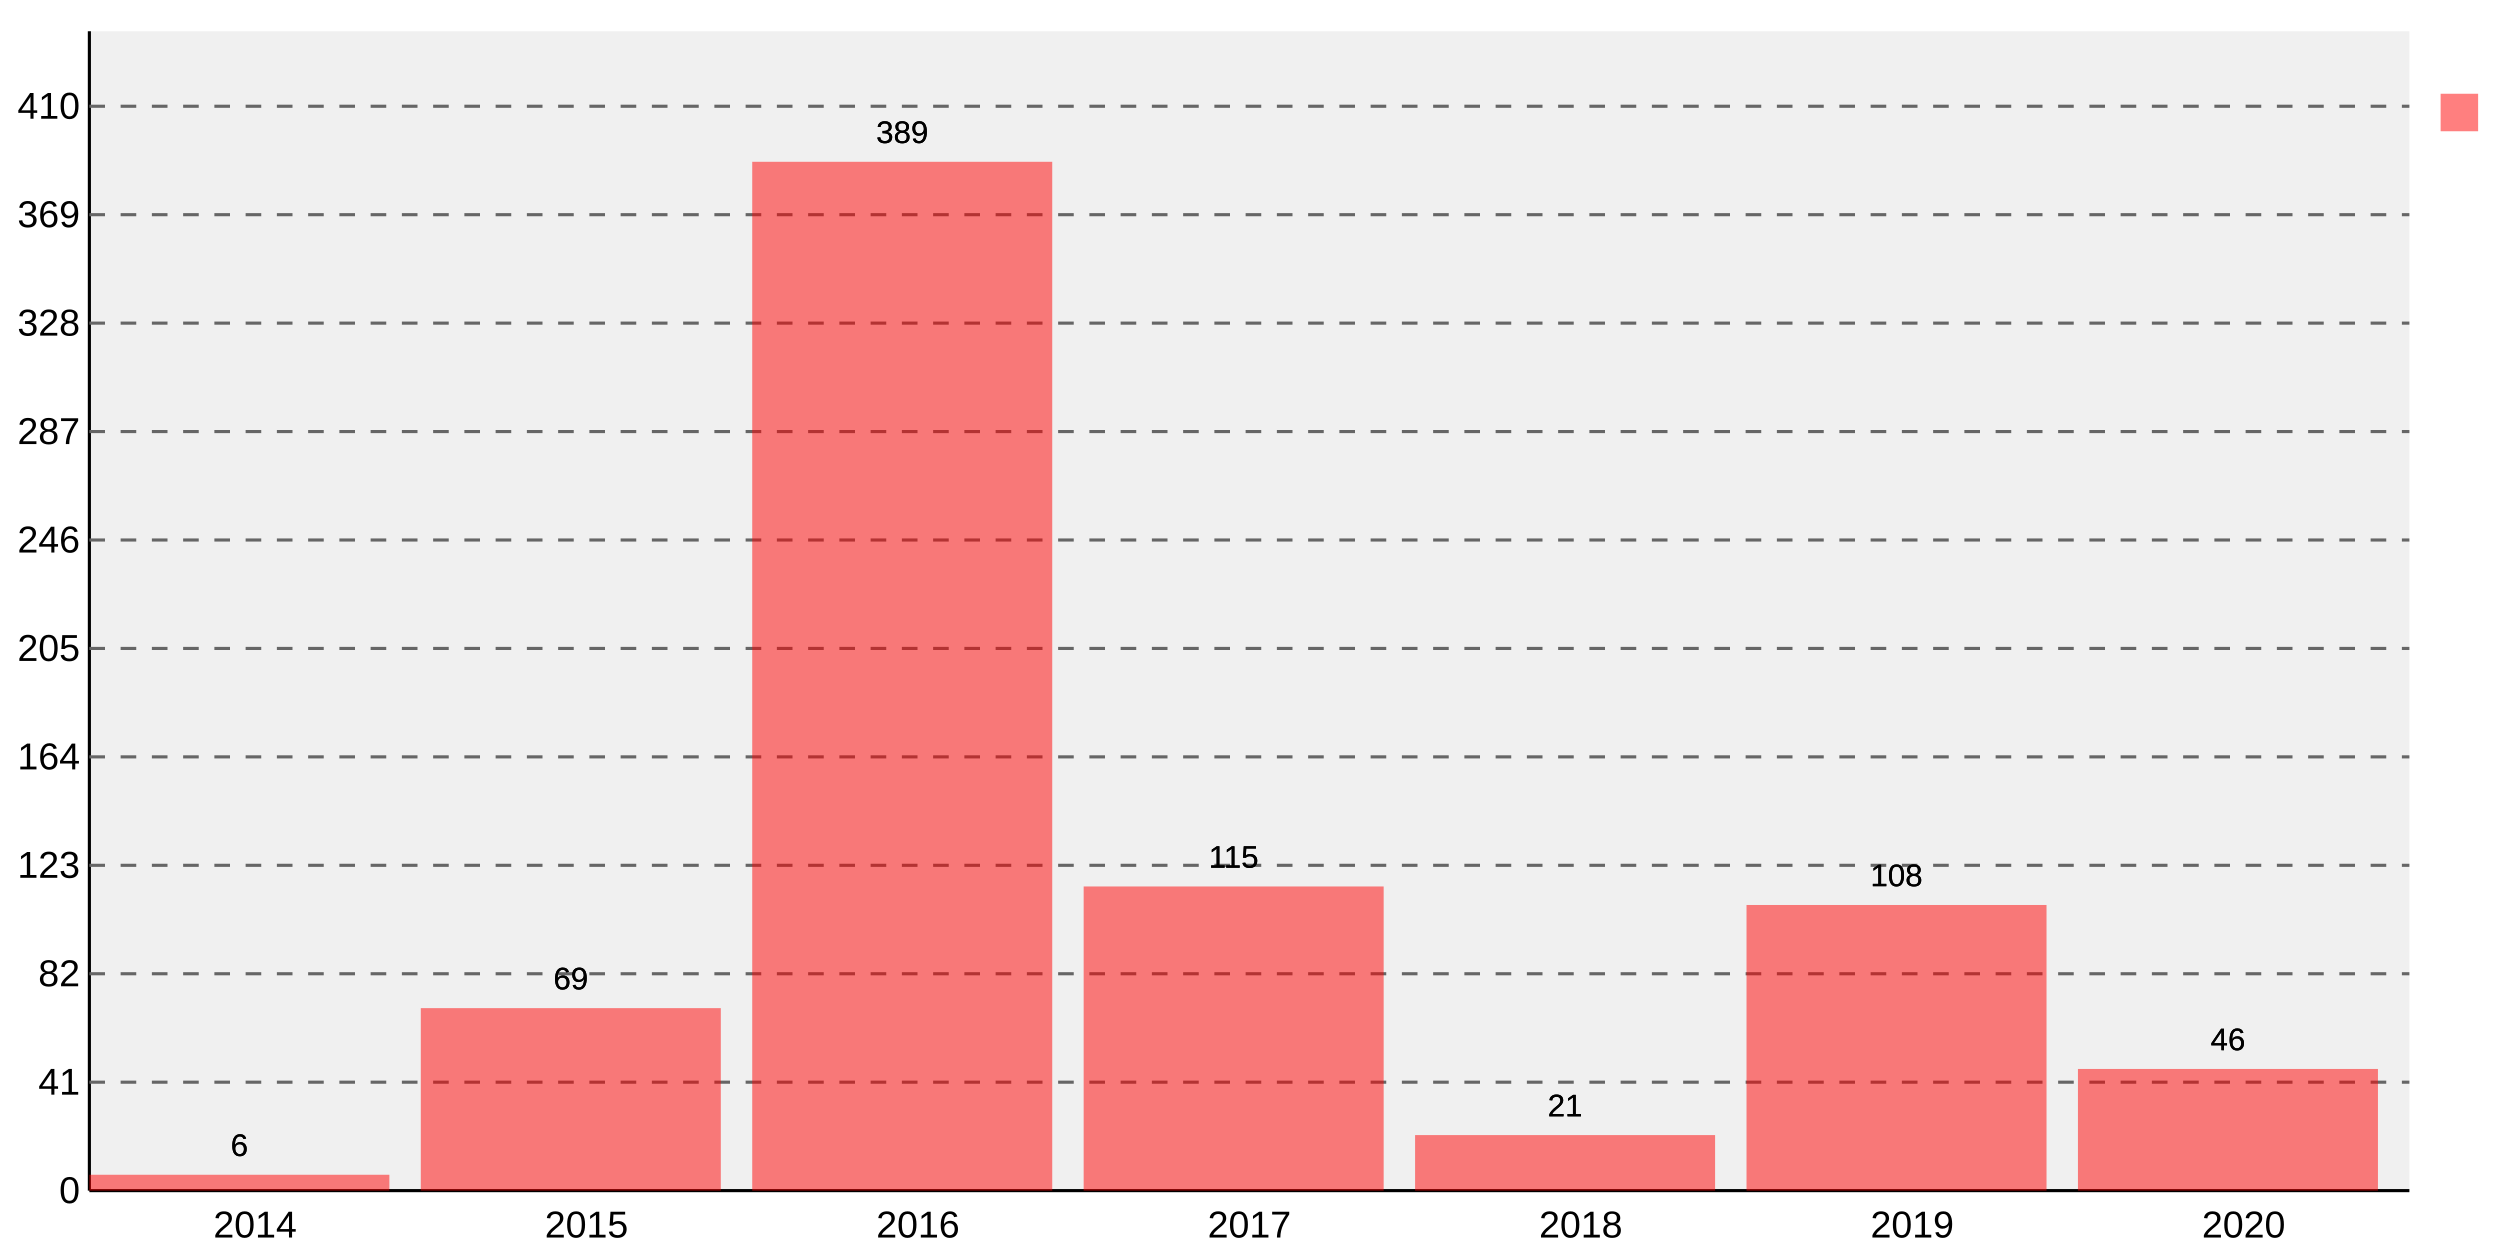
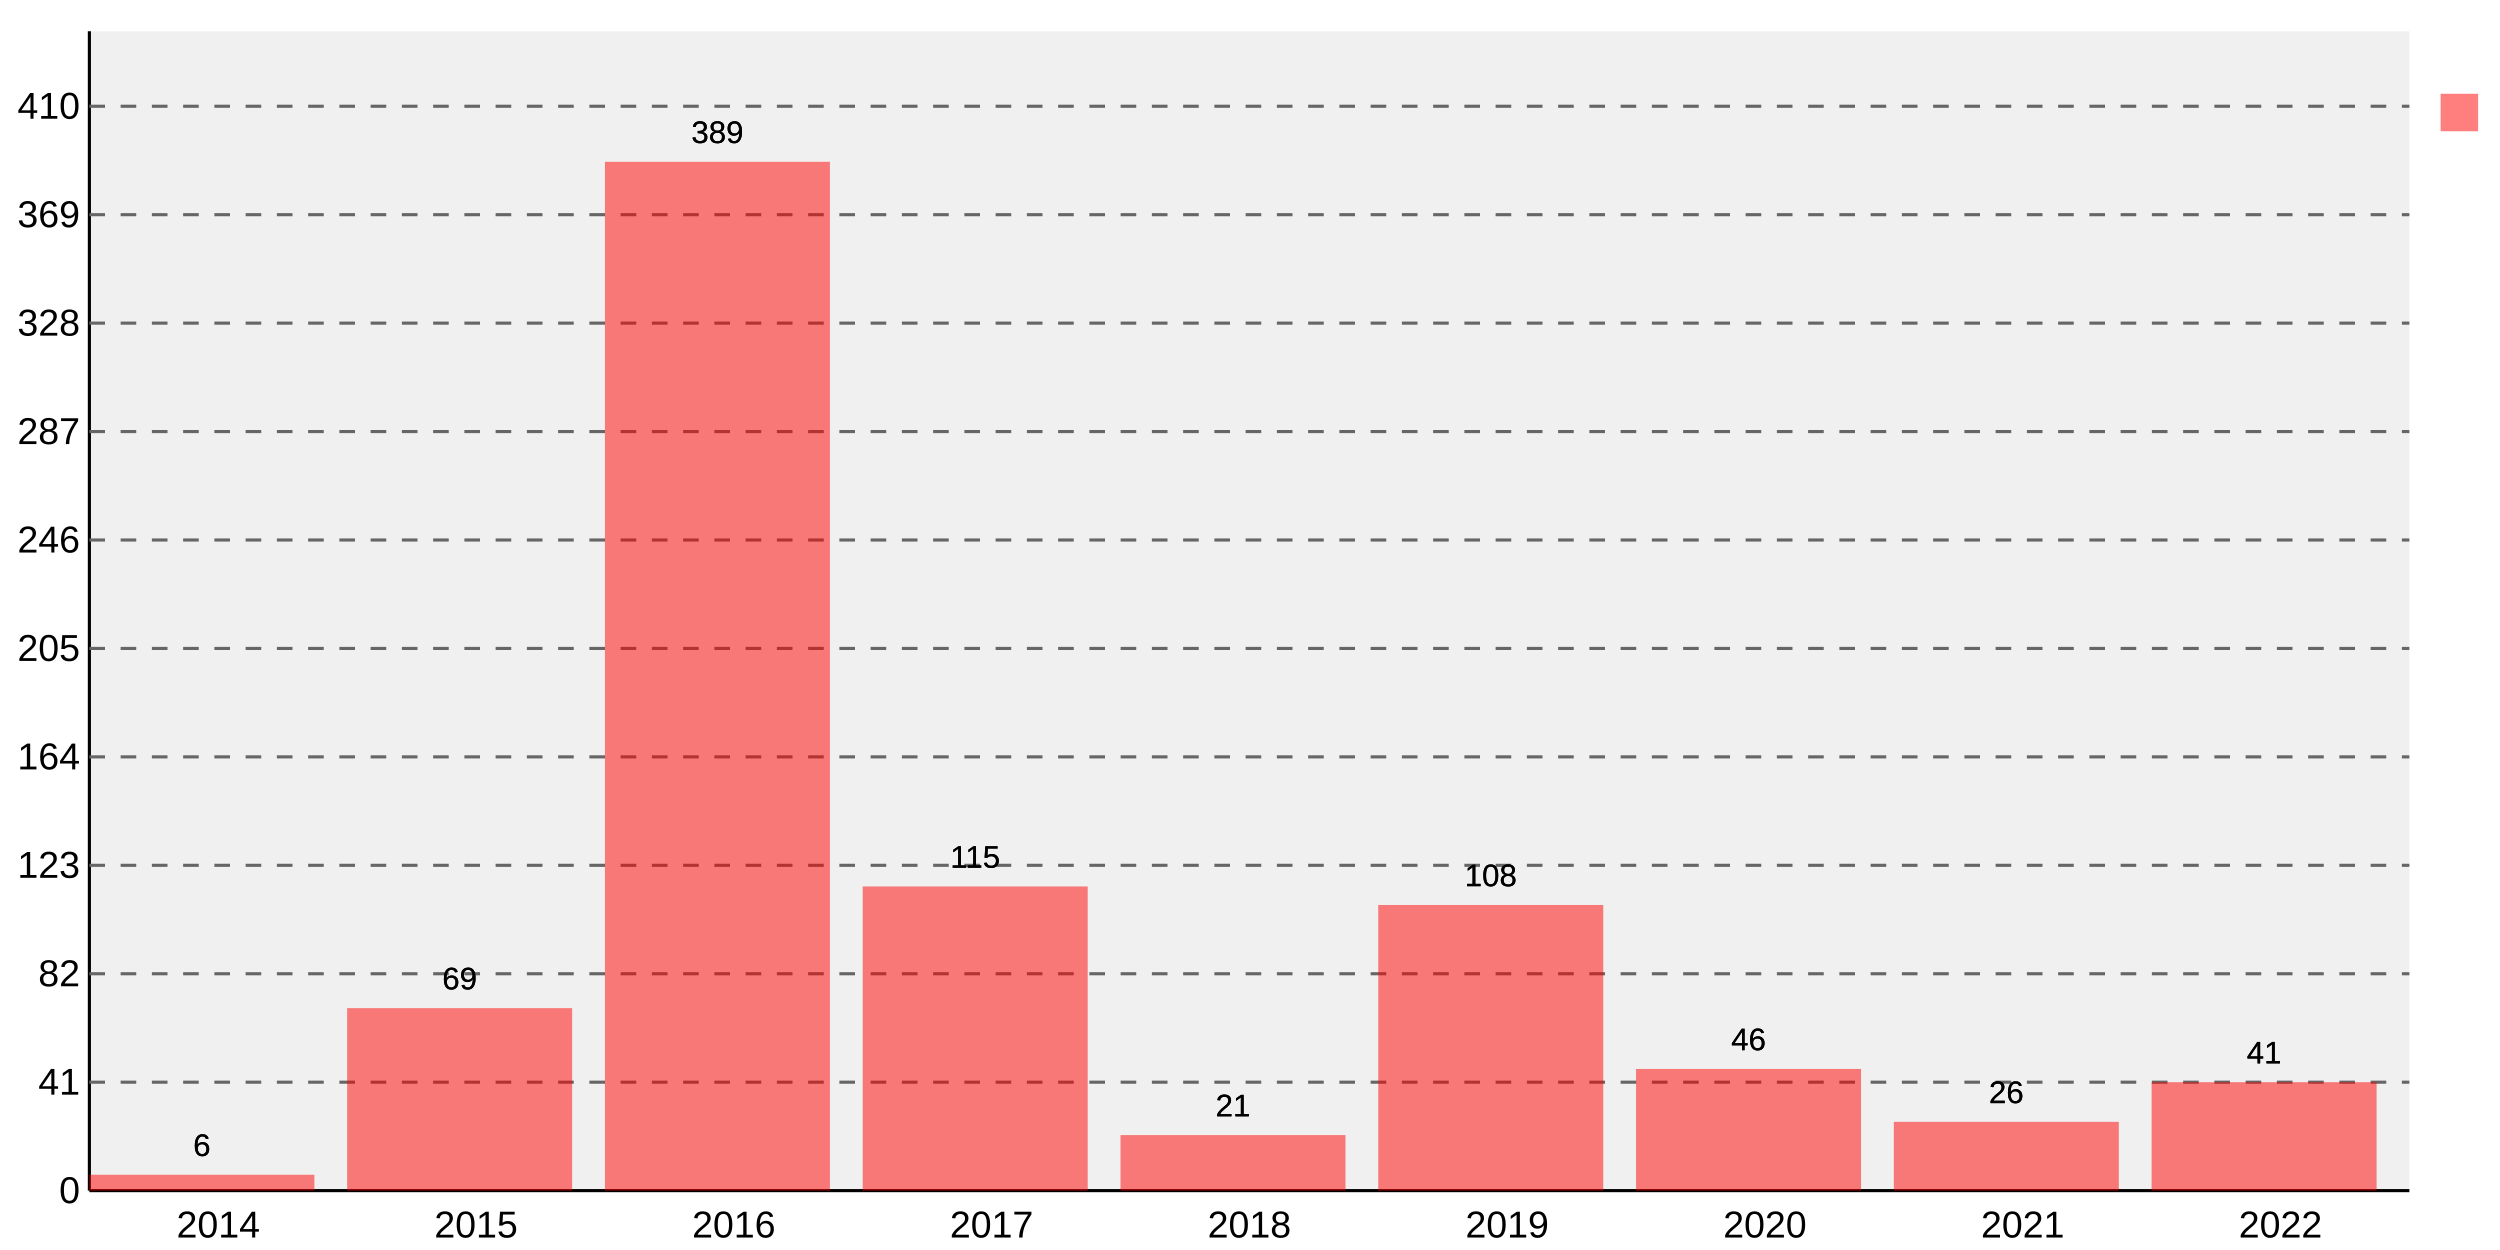
<svg xmlns="http://www.w3.org/2000/svg" viewBox="0 0 800 400">
  <defs>
    <style type="text/css">/*
Base styles for svg.charts.Graph
*/
.svgBackground {
    fill: #fff
    }
.graphBackground {
    fill: #f0f0f0
    }
/* graphs titles */
.mainTitle {
    text-anchor: middle;
    fill: #000;
    font-size: 16px;
    font-family: "Arial", sans-serif;
    font-weight: normal
    }
.subTitle {
    text-anchor: middle;
    fill: #999;
    font-size: 14px;
    font-family: "Arial", sans-serif;
    font-weight: normal
    }
.axis {
    stroke: #000;
    stroke-width: 1px
    }
.guideLines {
    stroke: #666;
    stroke-width: 1px;
    stroke-dasharray: 5, 5
    }
.xAxisLabels {
    text-anchor: middle;
    fill: #000;
    font-size: 12px;
    font-family: "Arial", sans-serif;
    font-weight: normal
    }
.yAxisLabels {
    text-anchor: end;
    fill: #000;
    font-size: 12px;
    font-family: "Arial", sans-serif;
    font-weight: normal
    }
.xAxisTitle {
    text-anchor: middle;
    fill: #f00;
    font-size: 14px;
    font-family: "Arial", sans-serif;
    font-weight: normal
    }
.yAxisTitle {
    fill: #f00;
    text-anchor: middle;
    font-size: 14px;
    font-family: "Arial", sans-serif;
    font-weight: normal
    }
.dataPointLabel {
    fill: #000;
    text-anchor: middle;
    font-size: 10px;
    font-family: "Arial", sans-serif;
    font-weight: normal
    }
.staggerGuideLine {
    fill: none;
    stroke: #000;
    stroke-width: 0.5px
    }
.keyText {
    fill: #000;
    text-anchor: start;
    font-size: 10px;
    font-family: "Arial", sans-serif;
    font-weight: normal
    }
/*
default fill styles for multiple datasets (probably only use a single
dataset on this graph though)
*/
.key1, .fill1 {
    fill: #f00;
    fill-opacity: 0.5;
    stroke: none;
    stroke-width: 0.5px
    }
.key2, .fill2 {
    fill: #00f;
    fill-opacity: 0.5;
    stroke: none;
    stroke-width: 1px
    }
.key3, .fill3 {
    fill: #0f0;
    fill-opacity: 0.5;
    stroke: none;
    stroke-width: 1px
    }
.key4, .fill4 {
    fill: #fc0;
    fill-opacity: 0.5;
    stroke: none;
    stroke-width: 1px
    }
.key5, .fill5 {
    fill: #0cf;
    fill-opacity: 0.5;
    stroke: none;
    stroke-width: 1px
    }
.key6, .fill6 {
    fill: #f0f;
    fill-opacity: 0.5;
    stroke: none;
    stroke-width: 1px
    }
.key7, .fill7 {
    fill: #0ff;
    fill-opacity: 0.5;
    stroke: none;
    stroke-width: 1px
    }
.key8, .fill8 {
    fill: #ff0;
    fill-opacity: 0.5;
    stroke: none;
    stroke-width: 1px
    }
.key9, .fill9 {
    fill: #c66;
    fill-opacity: 0.5;
    stroke: none;
    stroke-width: 1px
    }
.key10, .fill10 {
    fill: #639;
    fill-opacity: 0.5;
    stroke: none;
    stroke-width: 1px
    }
.key11, .fill11 {
    fill: #390;
    fill-opacity: 0.5;
    stroke: none;
    stroke-width: 1px
    }
.key12, .fill12 {
    fill: #96F;
    fill-opacity: 0.5;
    stroke: none;
    stroke-width: 1px
    }</style>
  </defs>
  <rect width="800" height="400" x="0" y="0" class="svgBackground" />
  <g transform="translate (28.6 10)">
    <rect x="0" y="0" width="742.4" height="371" class="graphBackground" />
    <path d="M 0 0 v371" class="axis" id="xAxis" />
    <path d="M 0 371 h742.4" class="axis" id="yAxis" />
-     <text class="xAxisLabels" x="53.029" y="386" style="text-anchor: middle">2014</text>
-     <text class="xAxisLabels" x="159.086" y="386" style="text-anchor: middle">2015</text>
-     <text class="xAxisLabels" x="265.143" y="386" style="text-anchor: middle">2016</text>
-     <text class="xAxisLabels" x="371.2" y="386" style="text-anchor: middle">2017</text>
-     <text class="xAxisLabels" x="477.257" y="386" style="text-anchor: middle">2018</text>
-     <text class="xAxisLabels" x="583.314" y="386" style="text-anchor: middle">2019</text>
-     <text class="xAxisLabels" x="689.371" y="386" style="text-anchor: middle">2020</text>
+     <text class="xAxisLabels" x="41.244" y="386" style="text-anchor: middle">2014</text>
+     <text class="xAxisLabels" x="123.733" y="386" style="text-anchor: middle">2015</text>
+     <text class="xAxisLabels" x="206.222" y="386" style="text-anchor: middle">2016</text>
+     <text class="xAxisLabels" x="288.711" y="386" style="text-anchor: middle">2017</text>
+     <text class="xAxisLabels" x="371.2" y="386" style="text-anchor: middle">2018</text>
+     <text class="xAxisLabels" x="453.689" y="386" style="text-anchor: middle">2019</text>
+     <text class="xAxisLabels" x="536.178" y="386" style="text-anchor: middle">2020</text>
+     <text class="xAxisLabels" x="618.667" y="386" style="text-anchor: middle">2021</text>
+     <text class="xAxisLabels" x="701.156" y="386" style="text-anchor: middle">2022</text>
    <text class="yAxisLabels" x="-3" y="375.0" style="text-anchor: end">0</text>
    <text class="yAxisLabels" x="-3" y="340.3" style="text-anchor: end">41</text>
    <text class="yAxisLabels" x="-3" y="305.6" style="text-anchor: end">82</text>
    <text class="yAxisLabels" x="-3" y="270.9" style="text-anchor: end">123</text>
    <text class="yAxisLabels" x="-3" y="236.2" style="text-anchor: end">164</text>
    <text class="yAxisLabels" x="-3" y="201.5" style="text-anchor: end">205</text>
    <text class="yAxisLabels" x="-3" y="166.8" style="text-anchor: end">246</text>
    <text class="yAxisLabels" x="-3" y="132.1" style="text-anchor: end">287</text>
    <text class="yAxisLabels" x="-3" y="97.4" style="text-anchor: end">328</text>
    <text class="yAxisLabels" x="-3" y="62.7" style="text-anchor: end">369</text>
    <text class="yAxisLabels" x="-3" y="28.0" style="text-anchor: end">410</text>
    <path d="M 0 336.3 h742.4" class="guideLines" />
    <path d="M 0 301.6 h742.4" class="guideLines" />
    <path d="M 0 266.9 h742.4" class="guideLines" />
    <path d="M 0 232.2 h742.4" class="guideLines" />
    <path d="M 0 197.5 h742.4" class="guideLines" />
    <path d="M 0 162.8 h742.4" class="guideLines" />
    <path d="M 0 128.1 h742.4" class="guideLines" />
    <path d="M 0 93.4 h742.4" class="guideLines" />
    <path d="M 0 58.7 h742.4" class="guideLines" />
    <path d="M 0 24.0 h742.4" class="guideLines" />
-     <rect x="0.0" y="365.922" width="96.0" height="5.078" class="fill1" />
-     <rect x="106.057" y="312.602" width="96.0" height="58.398" class="fill1" />
-     <rect x="212.114" y="41.773" width="96.0" height="329.227" class="fill1" />
-     <rect x="318.171" y="273.671" width="96.0" height="97.329" class="fill1" />
-     <rect x="424.229" y="353.227" width="96.0" height="17.773" class="fill1" />
-     <rect x="530.286" y="279.595" width="96.0" height="91.405" class="fill1" />
-     <rect x="636.343" y="332.068" width="96.0" height="38.932" class="fill1" />
+     <rect x="0.0" y="365.922" width="72.0" height="5.078" class="fill1" />
+     <rect x="82.489" y="312.602" width="72.0" height="58.398" class="fill1" />
+     <rect x="164.978" y="41.773" width="72.0" height="329.227" class="fill1" />
+     <rect x="247.467" y="273.671" width="72.0" height="97.329" class="fill1" />
+     <rect x="329.956" y="353.227" width="72.0" height="17.773" class="fill1" />
+     <rect x="412.444" y="279.595" width="72.0" height="91.405" class="fill1" />
+     <rect x="494.933" y="332.068" width="72.0" height="38.932" class="fill1" />
+     <rect x="577.422" y="348.995" width="72.0" height="22.005" class="fill1" />
+     <rect x="659.911" y="336.3" width="72.0" height="34.7" class="fill1" />
    <g>
-       <text x="48.0" y="359.922" class="dataPointLabel" style="None stroke: #fff; stroke-width: 2;">6</text>
-       <text x="48.0" y="359.922" class="dataPointLabel">6</text>
-       <text x="154.057" y="306.602" class="dataPointLabel" style="None stroke: #fff; stroke-width: 2;">69</text>
-       <text x="154.057" y="306.602" class="dataPointLabel">69</text>
-       <text x="260.114" y="35.773" class="dataPointLabel" style="None stroke: #fff; stroke-width: 2;">389</text>
-       <text x="260.114" y="35.773" class="dataPointLabel">389</text>
-       <text x="366.171" y="267.671" class="dataPointLabel" style="None stroke: #fff; stroke-width: 2;">115</text>
-       <text x="366.171" y="267.671" class="dataPointLabel">115</text>
-       <text x="472.229" y="347.227" class="dataPointLabel" style="None stroke: #fff; stroke-width: 2;">21</text>
-       <text x="472.229" y="347.227" class="dataPointLabel">21</text>
-       <text x="578.286" y="273.595" class="dataPointLabel" style="None stroke: #fff; stroke-width: 2;">108</text>
-       <text x="578.286" y="273.595" class="dataPointLabel">108</text>
-       <text x="684.343" y="326.068" class="dataPointLabel" style="None stroke: #fff; stroke-width: 2;">46</text>
-       <text x="684.343" y="326.068" class="dataPointLabel">46</text>
+       <text x="36.0" y="359.922" class="dataPointLabel" style="None stroke: #fff; stroke-width: 2;">6</text>
+       <text x="36.0" y="359.922" class="dataPointLabel">6</text>
+       <text x="118.489" y="306.602" class="dataPointLabel" style="None stroke: #fff; stroke-width: 2;">69</text>
+       <text x="118.489" y="306.602" class="dataPointLabel">69</text>
+       <text x="200.978" y="35.773" class="dataPointLabel" style="None stroke: #fff; stroke-width: 2;">389</text>
+       <text x="200.978" y="35.773" class="dataPointLabel">389</text>
+       <text x="283.467" y="267.671" class="dataPointLabel" style="None stroke: #fff; stroke-width: 2;">115</text>
+       <text x="283.467" y="267.671" class="dataPointLabel">115</text>
+       <text x="365.956" y="347.227" class="dataPointLabel" style="None stroke: #fff; stroke-width: 2;">21</text>
+       <text x="365.956" y="347.227" class="dataPointLabel">21</text>
+       <text x="448.444" y="273.595" class="dataPointLabel" style="None stroke: #fff; stroke-width: 2;">108</text>
+       <text x="448.444" y="273.595" class="dataPointLabel">108</text>
+       <text x="530.933" y="326.068" class="dataPointLabel" style="None stroke: #fff; stroke-width: 2;">46</text>
+       <text x="530.933" y="326.068" class="dataPointLabel">46</text>
+       <text x="613.422" y="342.995" class="dataPointLabel" style="None stroke: #fff; stroke-width: 2;">26</text>
+       <text x="613.422" y="342.995" class="dataPointLabel">26</text>
+       <text x="695.911" y="330.3" class="dataPointLabel" style="None stroke: #fff; stroke-width: 2;">41</text>
+       <text x="695.911" y="330.3" class="dataPointLabel">41</text>
    </g>
  </g>
  <g transform="translate(781 30)">
    <rect x="0" y="0" width="12" height="12" class="key1" />
    <text x="17" y="12" class="keyText" />
  </g>
</svg>
